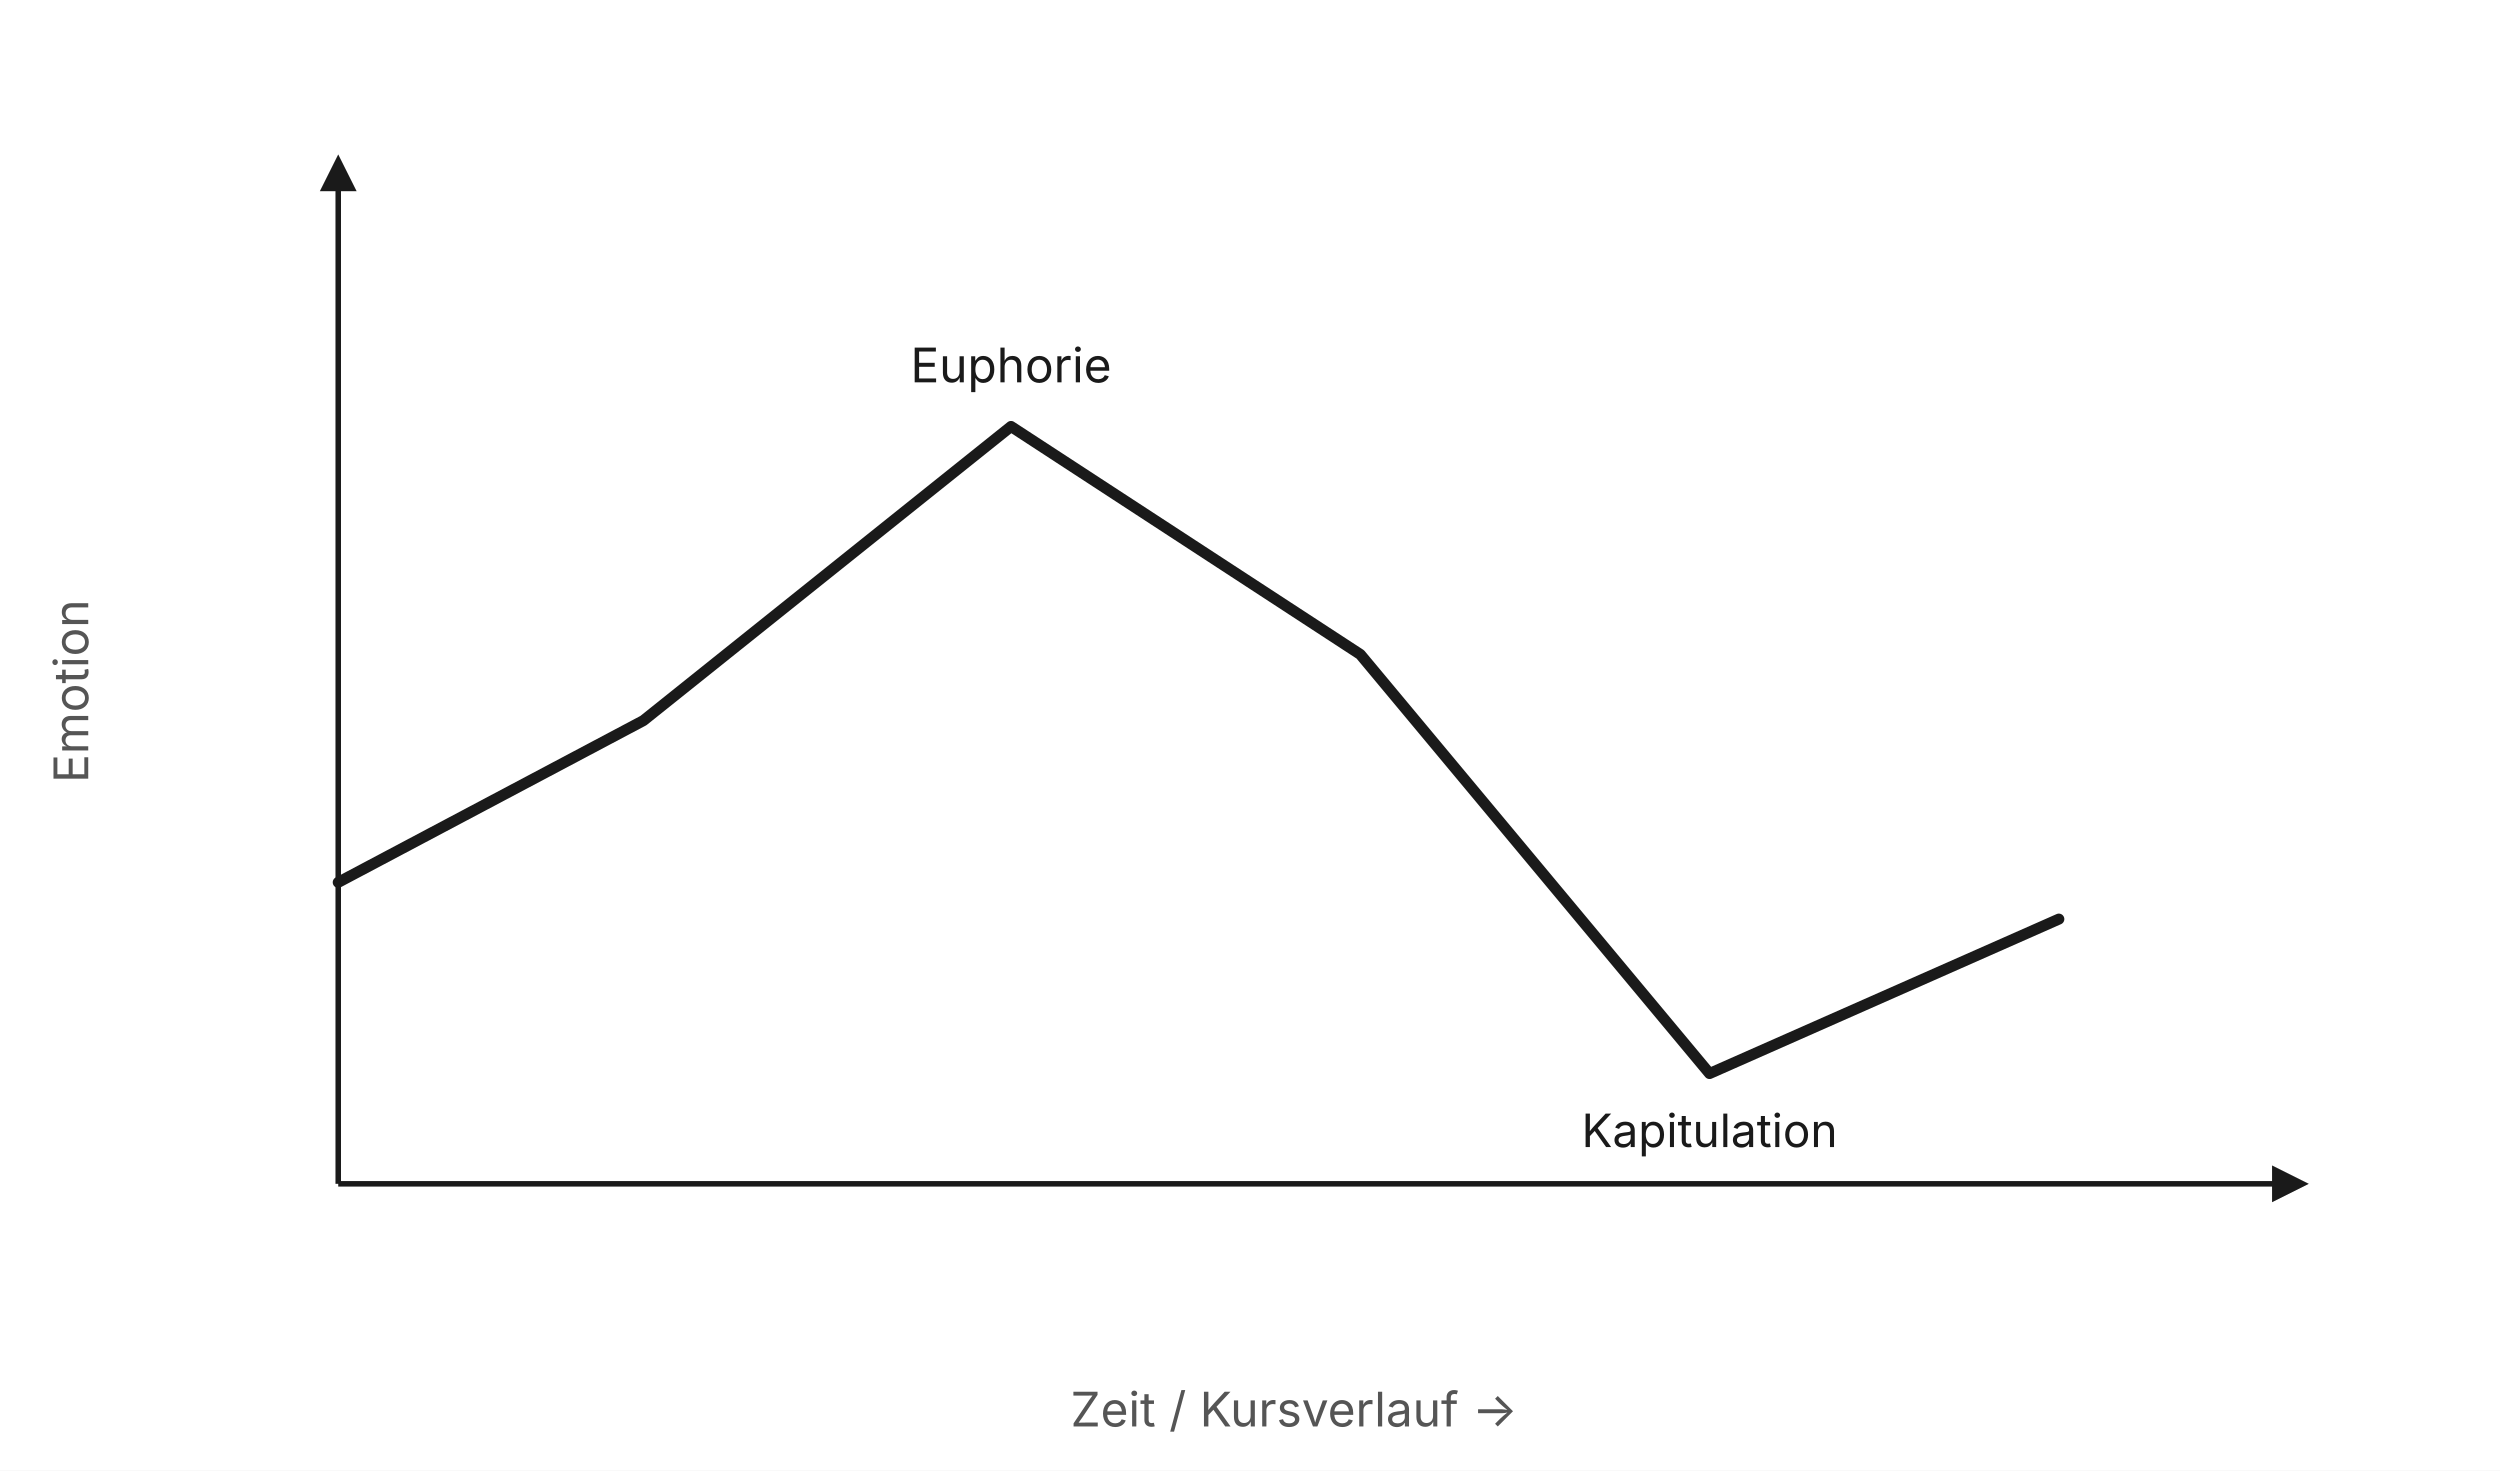
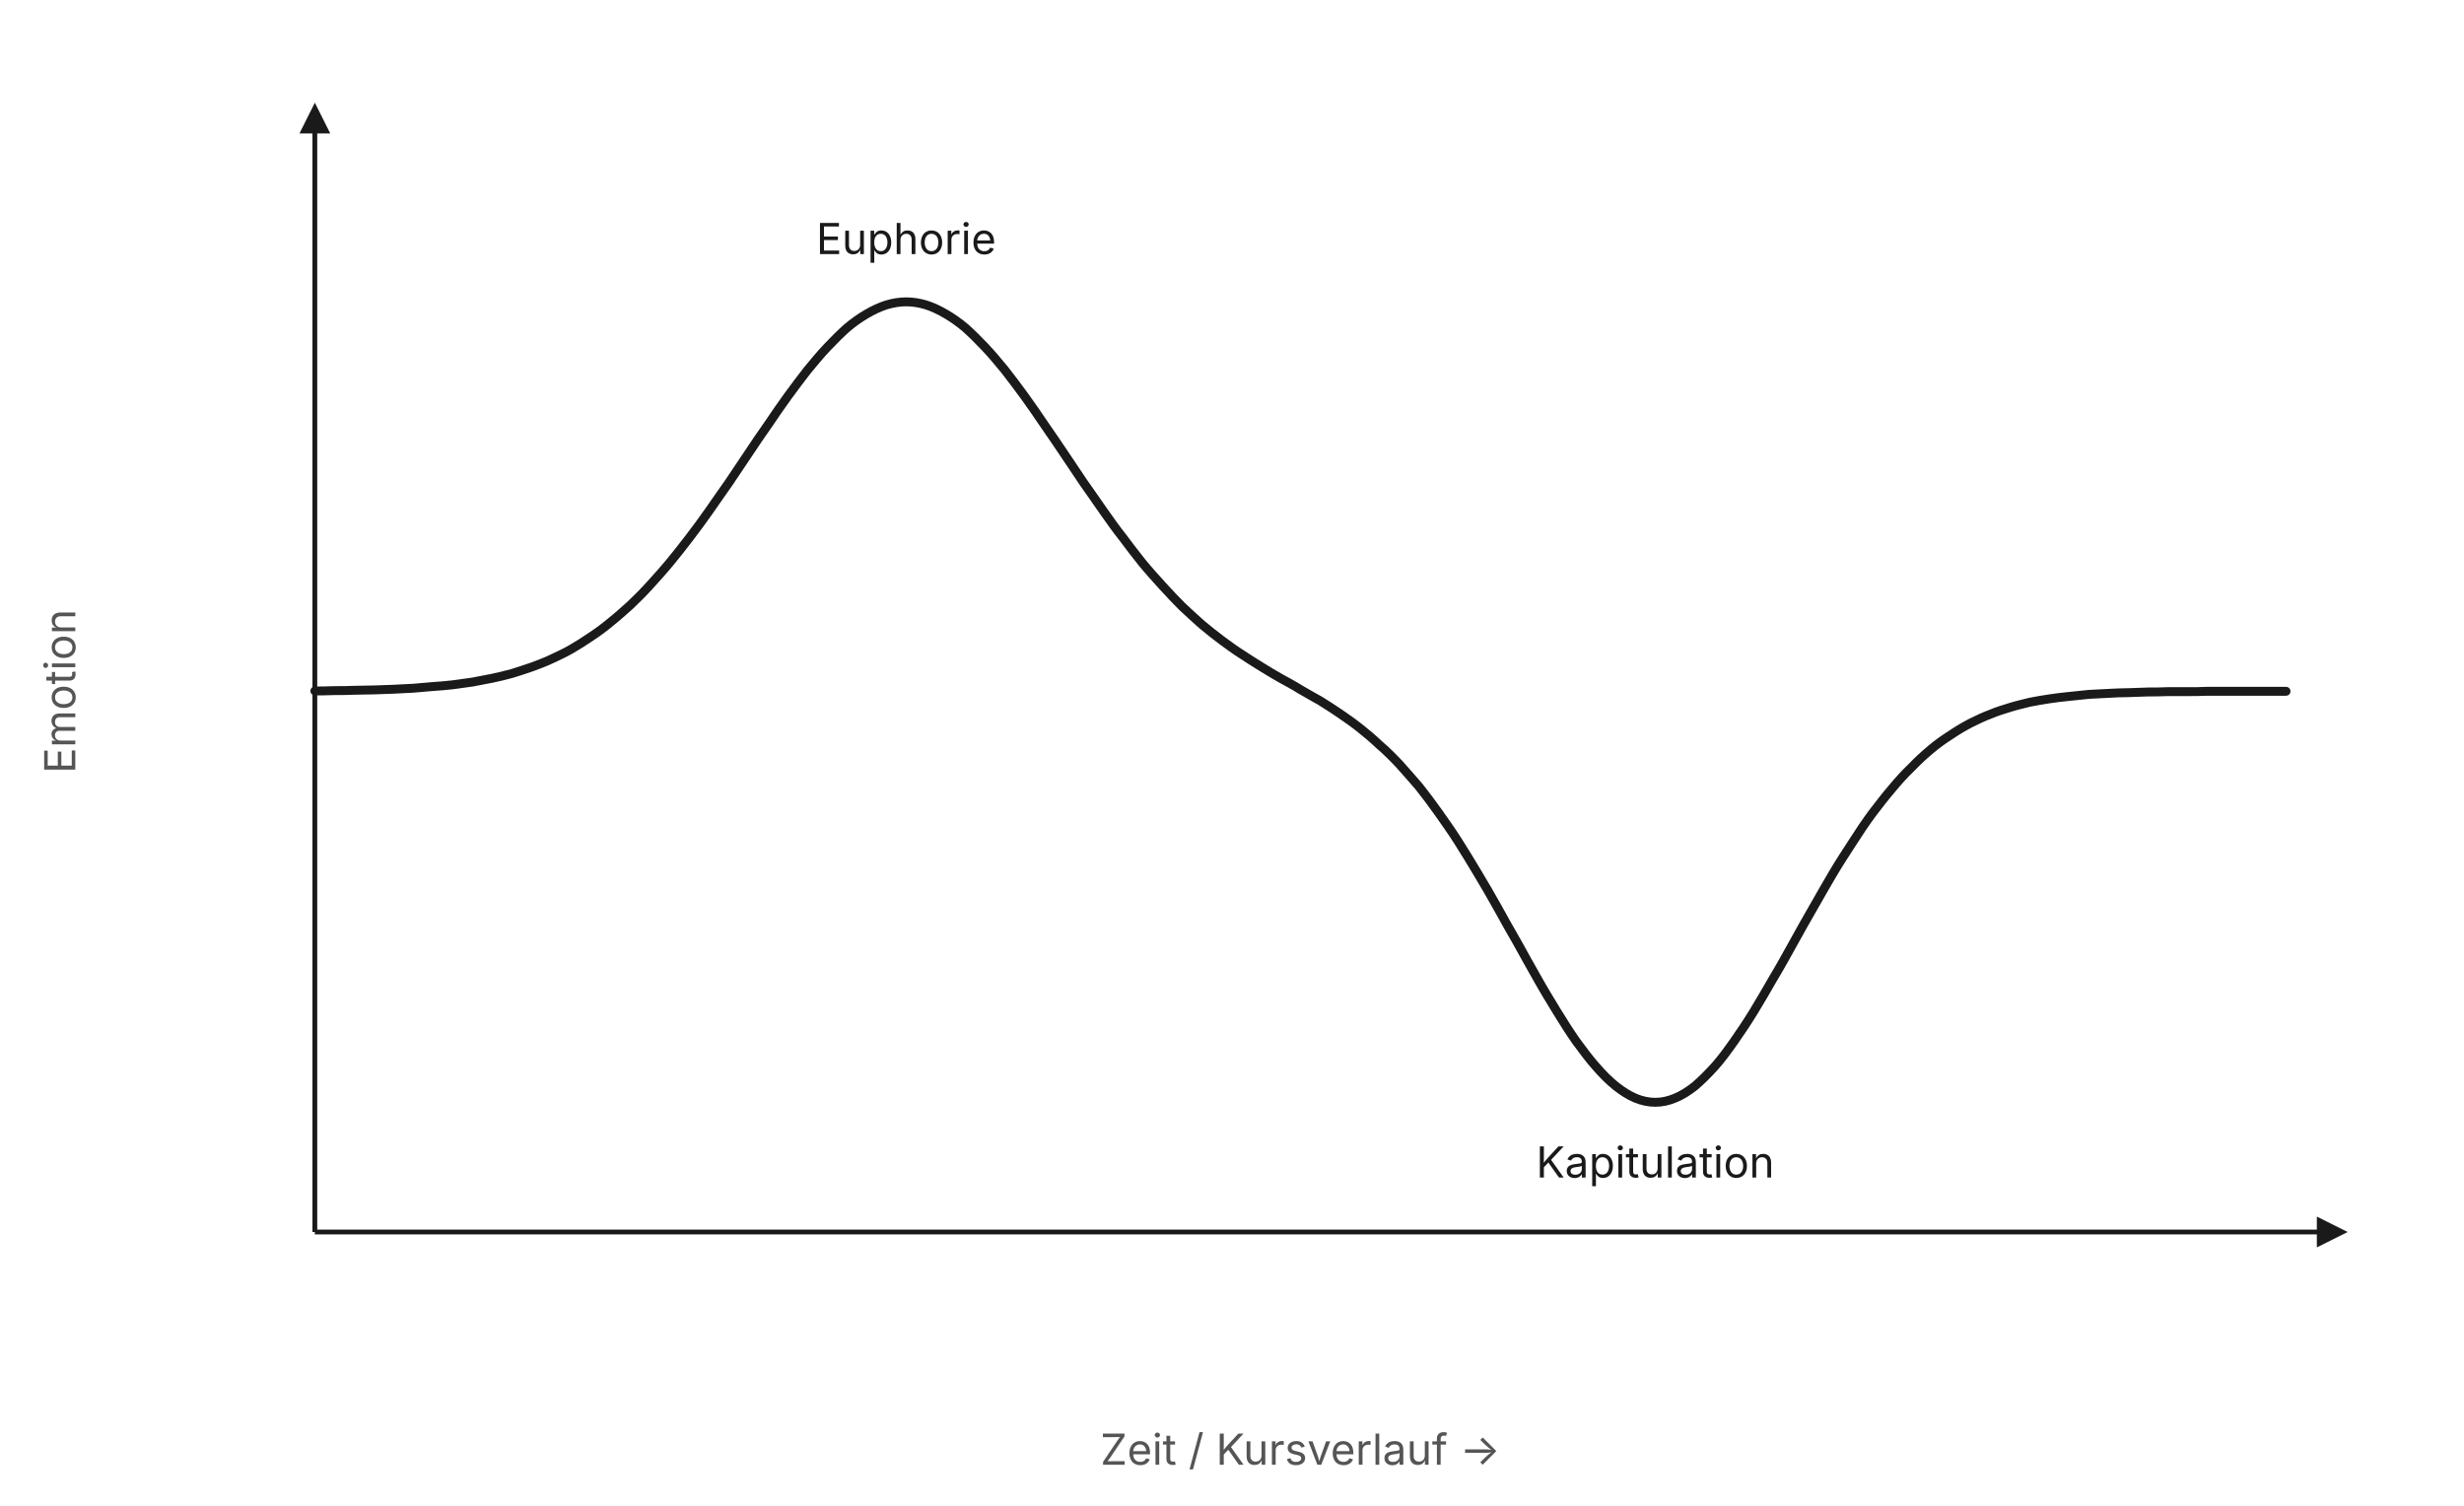
- <svg xmlns="http://www.w3.org/2000/svg" viewBox="0 0 680 400" font-family="Inter, Arial, sans-serif">
-   <rect width="680" height="400" fill="#ffffff" />
-   <line x1="92" y1="46" x2="92" y2="322" stroke="#1a1a1a" stroke-width="1.5" />
-   <line x1="92" y1="322" x2="624" y2="322" stroke="#1a1a1a" stroke-width="1.5" />
-   <path d="M92,42 l-5,10 h10 z" fill="#1a1a1a" />
-   <path d="M628,322 l-10,-5 v10 z" fill="#1a1a1a" />
-   <text x="352" y="388" font-size="13" fill="#555" text-anchor="middle">Zeit / Kursverlauf →</text>
-   <text x="24" y="188" font-size="13" fill="#555" text-anchor="middle" transform="rotate(-90 24 188)">Emotion</text>
-   <polyline points="92,240 175,196 275,116 370,178 465,292 560,250" fill="none" stroke="#1a1a1a" stroke-width="3" stroke-linejoin="round" stroke-linecap="round" />
-   <text x="275" y="104" font-size="13" fill="#1a1a1a" text-anchor="middle">Euphorie</text>
-   <text x="465" y="312" font-size="12.5" fill="#1a1a1a" text-anchor="middle">Kapitulation</text>
+ <svg xmlns="http://www.w3.org/2000/svg" viewBox="0 0 720 440" font-family="Inter, 'Helvetica Neue', Arial, sans-serif">
+   <rect width="720" height="440" fill="#ffffff" />
+   <line x1="92" y1="34" x2="92" y2="360" stroke="#1a1a1a" stroke-width="1.4" />
+   <line x1="92" y1="360" x2="682" y2="360" stroke="#1a1a1a" stroke-width="1.4" />
+   <path d="M92,30 l-4.5,9 h9 z" fill="#1a1a1a" />
+   <path d="M686,360 l-9,-4.5 v9 z" fill="#1a1a1a" />
+   <text x="380" y="428" font-size="12.5" fill="#555" font-weight="400" text-anchor="middle">Zeit / Kursverlauf →</text>
+   <text transform="rotate(-90 22 202)" x="22" y="202" font-size="12.5" fill="#555" font-weight="400" text-anchor="middle">Emotion</text>
+   <path d="M92.0,201.9 C93.0,201.9 95.8,201.9 97.8,201.8 C99.7,201.8 101.6,201.8 103.5,201.7 C105.4,201.7 107.4,201.6 109.3,201.6 C111.2,201.5 113.1,201.5 115.0,201.4 C117.0,201.3 118.9,201.2 120.8,201.1 C122.7,200.9 124.6,200.8 126.6,200.6 C128.5,200.5 130.4,200.3 132.3,200.1 C134.2,199.8 136.2,199.6 138.1,199.3 C140.0,198.9 141.9,198.6 143.8,198.2 C145.8,197.8 147.7,197.3 149.6,196.8 C151.5,196.2 153.4,195.6 155.4,194.9 C157.3,194.2 159.2,193.5 161.1,192.6 C163.0,191.7 165.0,190.8 166.9,189.7 C168.8,188.6 170.7,187.4 172.6,186.1 C174.6,184.8 176.5,183.4 178.4,181.8 C180.3,180.3 182.2,178.6 184.2,176.8 C186.1,175.0 188.0,173.1 189.9,171.0 C191.8,168.9 193.8,166.7 195.7,164.4 C197.6,162.1 199.5,159.7 201.4,157.2 C203.4,154.6 205.3,152.0 207.2,149.3 C209.1,146.6 211.0,143.8 213.0,141.0 C214.9,138.2 216.8,135.3 218.7,132.5 C220.6,129.6 222.6,126.7 224.5,124.0 C226.4,121.2 228.3,118.4 230.2,115.8 C232.2,113.1 234.1,110.5 236.0,108.1 C237.9,105.8 239.8,103.5 241.8,101.4 C243.7,99.4 245.6,97.5 247.5,95.8 C249.4,94.2 251.4,92.8 253.3,91.7 C255.2,90.6 257.1,89.7 259.0,89.1 C261.0,88.5 262.9,88.2 264.8,88.2 C266.7,88.2 268.6,88.5 270.6,89.1 C272.5,89.7 274.4,90.6 276.3,91.7 C278.2,92.8 280.2,94.2 282.1,95.8 C284.0,97.5 285.9,99.4 287.8,101.4 C289.8,103.5 291.7,105.8 293.6,108.1 C295.5,110.5 297.4,113.1 299.4,115.8 C301.3,118.4 303.2,121.2 305.1,124.0 C307.0,126.8 309.0,129.6 310.9,132.5 C312.8,135.3 314.7,138.2 316.6,141.0 C318.6,143.8 320.5,146.6 322.4,149.3 C324.3,152.0 326.2,154.7 328.2,157.2 C330.1,159.8 332.0,162.2 333.9,164.6 C335.8,166.9 337.8,169.1 339.7,171.2 C341.6,173.3 343.5,175.3 345.4,177.2 C347.4,179.1 349.3,180.8 351.2,182.5 C353.1,184.1 355.0,185.6 357.0,187.1 C358.9,188.5 360.8,189.9 362.7,191.1 C364.6,192.4 366.6,193.6 368.5,194.8 C370.4,196.0 372.3,197.1 374.2,198.2 C376.2,199.3 378.1,200.3 380.0,201.5 C381.9,202.6 383.8,203.7 385.8,204.8 C387.7,206.0 389.6,207.2 391.5,208.5 C393.4,209.8 395.4,211.2 397.3,212.7 C399.2,214.2 401.1,215.8 403.0,217.6 C405.0,219.3 406.9,221.2 408.8,223.2 C410.7,225.3 412.6,227.5 414.6,229.8 C416.5,232.2 418.4,234.7 420.3,237.4 C422.2,240.1 424.2,242.9 426.1,245.9 C428.0,248.9 429.9,252.0 431.8,255.2 C433.8,258.5 435.7,261.8 437.6,265.2 C439.5,268.6 441.4,272.1 443.4,275.5 C445.3,278.9 447.2,282.4 449.1,285.7 C451.0,289.1 453.0,292.4 454.9,295.5 C456.8,298.6 458.7,301.6 460.6,304.3 C462.6,307.0 464.5,309.6 466.4,311.7 C468.3,313.9 470.2,315.8 472.2,317.4 C474.1,318.9 476.0,320.1 477.9,320.9 C479.8,321.7 481.8,322.1 483.7,322.1 C485.6,322.1 487.5,321.7 489.4,320.9 C491.4,320.1 493.3,318.9 495.2,317.4 C497.1,315.8 499.0,313.9 501.0,311.7 C502.9,309.6 504.8,307.0 506.7,304.3 C508.6,301.6 510.6,298.6 512.5,295.5 C514.4,292.4 516.3,289.1 518.2,285.8 C520.2,282.5 522.1,279.0 524.0,275.6 C525.9,272.2 527.8,268.7 529.8,265.3 C531.7,262.0 533.6,258.6 535.5,255.4 C537.4,252.2 539.4,249.1 541.3,246.2 C543.2,243.2 545.1,240.4 547.0,237.8 C549.0,235.2 550.9,232.7 552.8,230.5 C554.7,228.2 556.6,226.1 558.6,224.2 C560.5,222.2 562.4,220.5 564.3,218.9 C566.2,217.3 568.2,215.9 570.1,214.7 C572.0,213.4 573.9,212.3 575.8,211.3 C577.8,210.3 579.7,209.4 581.6,208.7 C583.5,207.9 585.4,207.3 587.4,206.7 C589.3,206.1 591.2,205.7 593.1,205.2 C595.0,204.8 597.0,204.5 598.9,204.2 C600.8,203.9 602.7,203.7 604.6,203.5 C606.6,203.3 608.5,203.1 610.4,202.9 C612.3,202.8 614.2,202.7 616.2,202.6 C618.1,202.5 620.0,202.4 621.9,202.4 C623.8,202.3 625.8,202.3 627.7,202.2 C629.6,202.2 631.5,202.2 633.4,202.1 C635.4,202.1 637.3,202.1 639.2,202.1 C641.1,202.1 643.0,202.1 645.0,202.0 C646.9,202.0 648.8,202.0 650.7,202.0 C652.6,202.0 654.6,202.0 656.5,202.0 C658.4,202.0 660.3,202.0 662.2,202.0 C664.2,202.0 667.0,202.0 668.0,202.0" fill="none" stroke="#1a1a1a" stroke-width="2.6" stroke-linejoin="round" stroke-linecap="round" />
+   <text x="264.8" y="74.24" font-size="12.5" fill="#1a1a1a" font-weight="400" text-anchor="middle">Euphorie</text>
+   <text x="483.68" y="344.078" font-size="12.5" fill="#1a1a1a" font-weight="400" text-anchor="middle">Kapitulation</text>
</svg>
